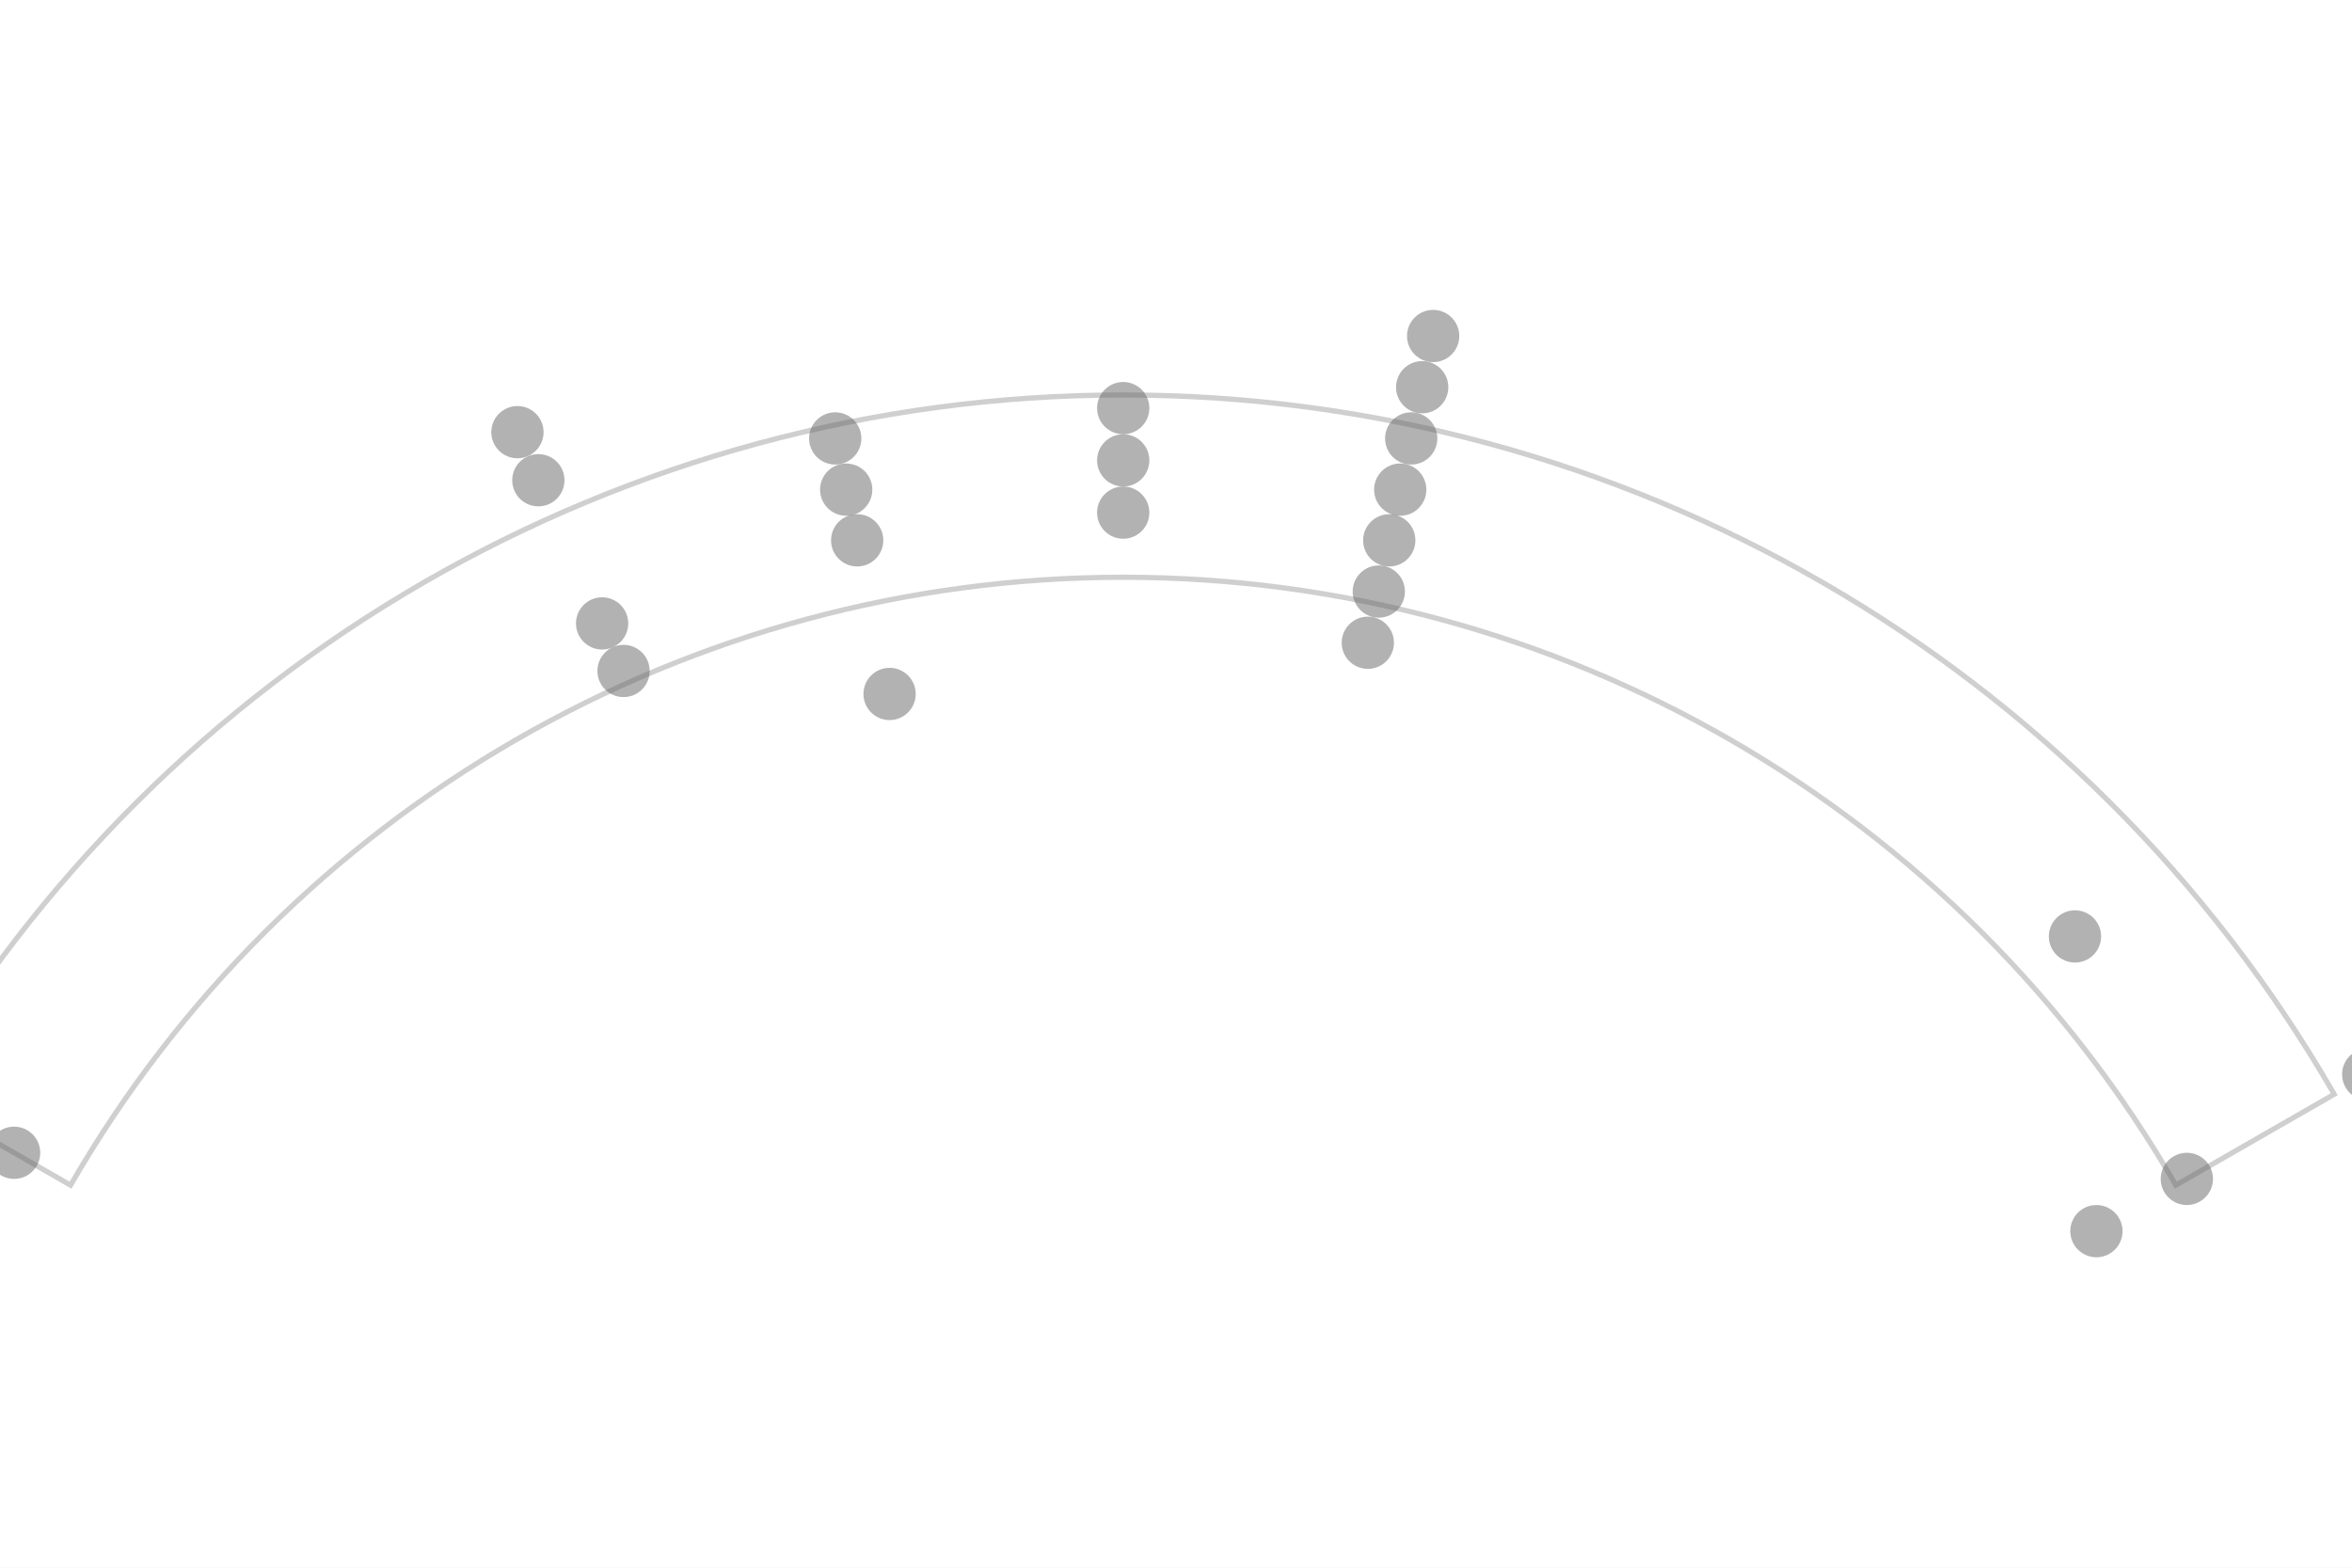
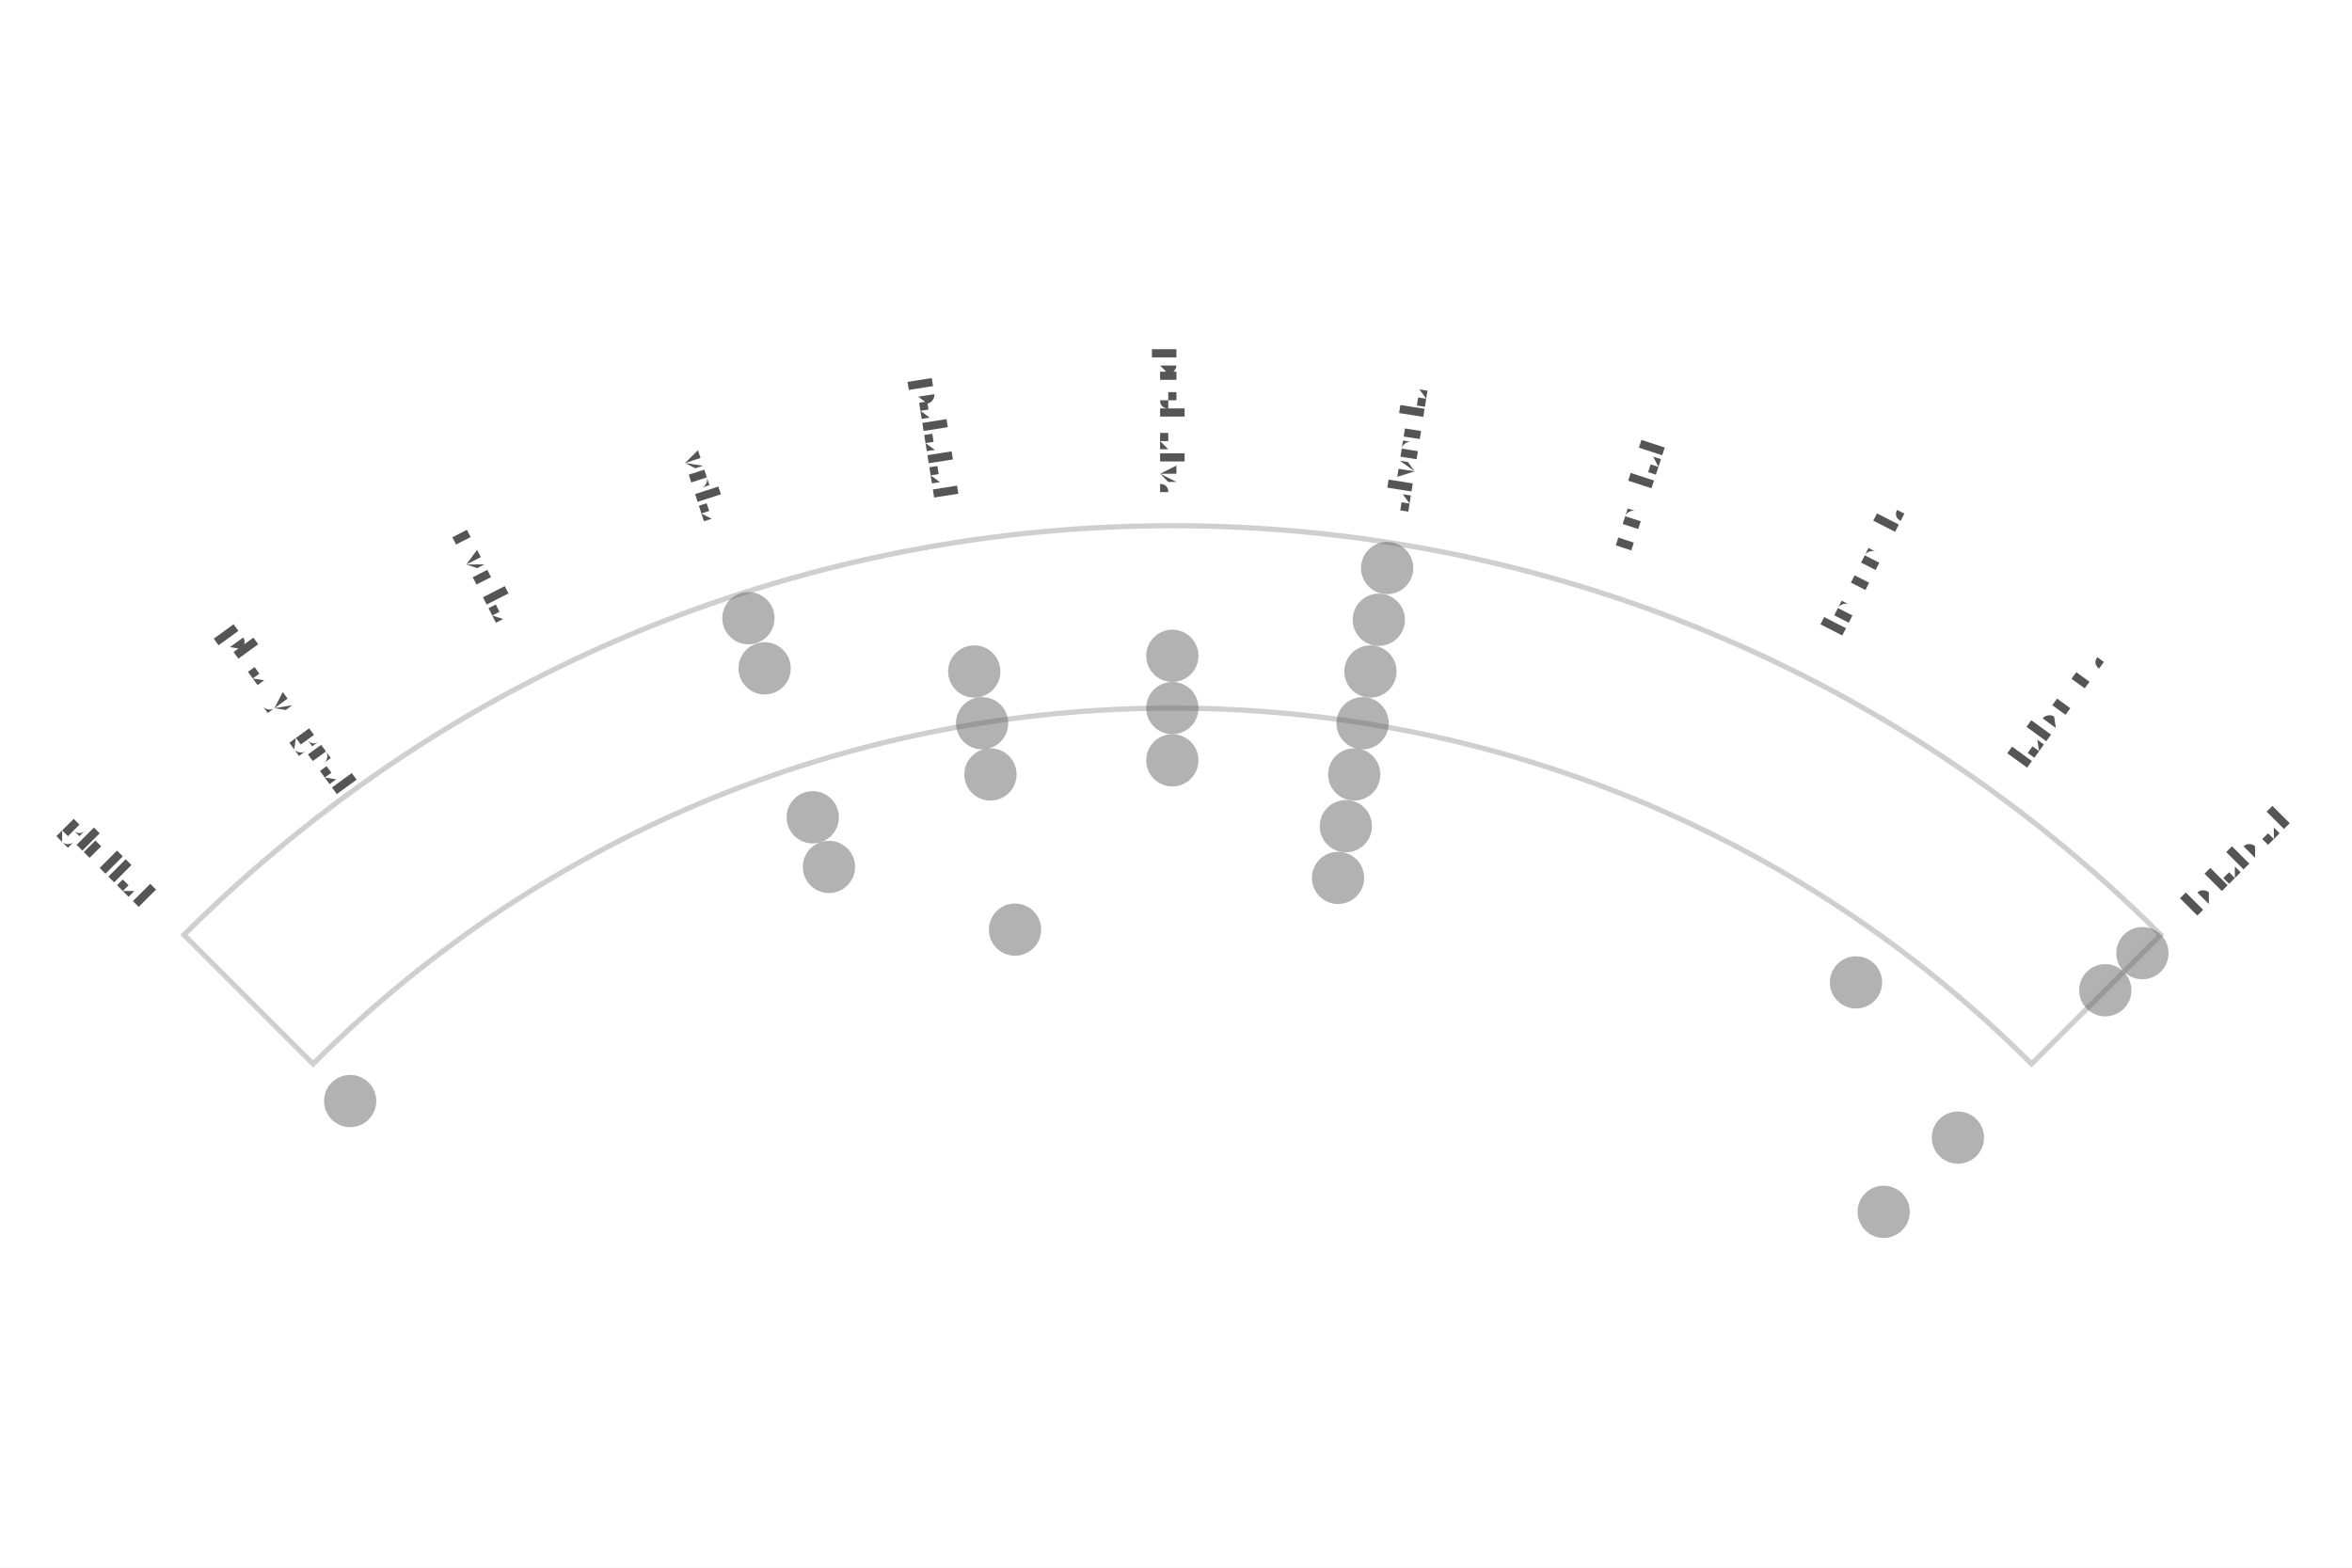
- <svg xmlns="http://www.w3.org/2000/svg" width="4.5in" height="3in" viewBox="-2.149 -3.431 4.5 3">
-   <rect x="-2.149" y="-3.431" width="4.5" height="3" fill="#ffffff" />
-   <path d="M -2.014 -1.163 A 2.325 2.325 0 0 1 2.014 -1.163 L 2.317 -1.337 A 2.675 2.675 0 0 0 -2.317 -1.337 Z" fill="none" stroke="#bbbbbb" stroke-width="0.01" stroke-linejoin="miter" stroke-linecap="butt" opacity="0.7" />
-   <circle cx="-1.159" cy="-2.604" r="0.05" fill="#666666" stroke="none" opacity="0.5" />
-   <circle cx="0.593" cy="-2.788" r="0.05" fill="#666666" stroke="none" opacity="0.5" />
-   <circle cx="2.468" cy="-1.425" r="0.05" fill="#666666" stroke="none" opacity="0.5" />
-   <circle cx="-1.119" cy="-2.512" r="0.05" fill="#666666" stroke="none" opacity="0.5" />
-   <circle cx="0.572" cy="-2.69" r="0.05" fill="#666666" stroke="none" opacity="0.5" />
-   <circle cx="2.382" cy="-1.375" r="0.05" fill="#666666" stroke="none" opacity="0.5" />
-   <circle cx="-0.551" cy="-2.592" r="0.05" fill="#666666" stroke="none" opacity="0.5" />
-   <circle cx="-0" cy="-2.65" r="0.05" fill="#666666" stroke="none" opacity="0.5" />
-   <circle cx="0.551" cy="-2.592" r="0.05" fill="#666666" stroke="none" opacity="0.5" />
-   <circle cx="-0.53" cy="-2.494" r="0.05" fill="#666666" stroke="none" opacity="0.5" />
-   <circle cx="-0" cy="-2.55" r="0.05" fill="#666666" stroke="none" opacity="0.5" />
-   <circle cx="0.53" cy="-2.494" r="0.05" fill="#666666" stroke="none" opacity="0.5" />
-   <circle cx="-2.122" cy="-1.225" r="0.05" fill="#666666" stroke="none" opacity="0.5" />
-   <circle cx="-0.997" cy="-2.238" r="0.05" fill="#666666" stroke="none" opacity="0.5" />
-   <circle cx="-0.509" cy="-2.397" r="0.05" fill="#666666" stroke="none" opacity="0.5" />
-   <circle cx="-0" cy="-2.45" r="0.05" fill="#666666" stroke="none" opacity="0.5" />
-   <circle cx="0.509" cy="-2.397" r="0.05" fill="#666666" stroke="none" opacity="0.5" />
-   <circle cx="1.821" cy="-1.639" r="0.05" fill="#666666" stroke="none" opacity="0.5" />
-   <circle cx="-0.956" cy="-2.147" r="0.05" fill="#666666" stroke="none" opacity="0.5" />
-   <circle cx="0.489" cy="-2.299" r="0.05" fill="#666666" stroke="none" opacity="0.5" />
-   <circle cx="2.035" cy="-1.175" r="0.05" fill="#666666" stroke="none" opacity="0.5" />
-   <circle cx="0.468" cy="-2.201" r="0.05" fill="#666666" stroke="none" opacity="0.5" />
-   <circle cx="-0.447" cy="-2.103" r="0.05" fill="#666666" stroke="none" opacity="0.5" />
-   <circle cx="1.862" cy="-1.075" r="0.05" fill="#666666" stroke="none" opacity="0.5" />
+ <svg xmlns="http://www.w3.org/2000/svg" width="4.5in" height="3in" viewBox="-2.243 -3.68 4.5 3">
+   <rect x="-2.243" y="-3.68" width="4.5" height="3" fill="#ffffff" />
+   <path d="M -1.644 -1.644 A 2.325 2.325 0 0 1 1.644 -1.644 L 1.891 -1.891 A 2.675 2.675 0 0 0 -1.891 -1.891 Z" fill="none" stroke="#bbbbbb" stroke-width="0.01" stroke-linejoin="miter" stroke-linecap="butt" opacity="0.7" />
+   <circle cx="-0.811" cy="-2.497" r="0.05" fill="#666666" stroke="none" opacity="0.5" />
+   <circle cx="0.411" cy="-2.593" r="0.05" fill="#666666" stroke="none" opacity="0.5" />
+   <circle cx="1.856" cy="-1.856" r="0.05" fill="#666666" stroke="none" opacity="0.5" />
+   <circle cx="-0.78" cy="-2.401" r="0.05" fill="#666666" stroke="none" opacity="0.5" />
+   <circle cx="0.395" cy="-2.494" r="0.05" fill="#666666" stroke="none" opacity="0.5" />
+   <circle cx="1.785" cy="-1.785" r="0.05" fill="#666666" stroke="none" opacity="0.5" />
+   <circle cx="-0.379" cy="-2.395" r="0.05" fill="#666666" stroke="none" opacity="0.5" />
+   <circle cx="-0" cy="-2.425" r="0.05" fill="#666666" stroke="none" opacity="0.5" />
+   <circle cx="0.379" cy="-2.395" r="0.05" fill="#666666" stroke="none" opacity="0.5" />
+   <circle cx="-0.364" cy="-2.296" r="0.05" fill="#666666" stroke="none" opacity="0.5" />
+   <circle cx="-0" cy="-2.325" r="0.05" fill="#666666" stroke="none" opacity="0.5" />
+   <circle cx="0.364" cy="-2.296" r="0.05" fill="#666666" stroke="none" opacity="0.5" />
+   <circle cx="-1.573" cy="-1.573" r="0.05" fill="#666666" stroke="none" opacity="0.5" />
+   <circle cx="-0.688" cy="-2.116" r="0.05" fill="#666666" stroke="none" opacity="0.5" />
+   <circle cx="-0.348" cy="-2.198" r="0.05" fill="#666666" stroke="none" opacity="0.5" />
+   <circle cx="-0" cy="-2.225" r="0.05" fill="#666666" stroke="none" opacity="0.5" />
+   <circle cx="0.348" cy="-2.198" r="0.05" fill="#666666" stroke="none" opacity="0.5" />
+   <circle cx="1.308" cy="-1.8" r="0.05" fill="#666666" stroke="none" opacity="0.5" />
+   <circle cx="-0.657" cy="-2.021" r="0.05" fill="#666666" stroke="none" opacity="0.5" />
+   <circle cx="0.332" cy="-2.099" r="0.05" fill="#666666" stroke="none" opacity="0.5" />
+   <circle cx="1.503" cy="-1.503" r="0.05" fill="#666666" stroke="none" opacity="0.5" />
+   <circle cx="0.317" cy="-2" r="0.05" fill="#666666" stroke="none" opacity="0.5" />
+   <circle cx="-0.301" cy="-1.901" r="0.05" fill="#666666" stroke="none" opacity="0.5" />
+   <circle cx="1.361" cy="-1.361" r="0.05" fill="#666666" stroke="none" opacity="0.5" />
+   <text transform="translate(-2.0329 -2.0329) rotate(45)" text-anchor="middle" dominant-baseline="middle" font-size="0.07" fill="#555555" font-family="'Gentium Book Plus', Charter, 'Charis SIL', Georgia, serif">glottal</text>
+   <text transform="translate(-1.6899 -2.3259) rotate(54)" text-anchor="middle" dominant-baseline="middle" font-size="0.07" fill="#555555" font-family="'Gentium Book Plus', Charter, 'Charis SIL', Georgia, serif">pharyngeal</text>
+   <text transform="translate(-1.3052 -2.5616) rotate(63)" text-anchor="middle" dominant-baseline="middle" font-size="0.07" fill="#555555" font-family="'Gentium Book Plus', Charter, 'Charis SIL', Georgia, serif">uvular</text>
+   <text transform="translate(-0.8884 -2.7343) rotate(72)" text-anchor="middle" dominant-baseline="middle" font-size="0.07" fill="#555555" font-family="'Gentium Book Plus', Charter, 'Charis SIL', Georgia, serif">velar</text>
+   <text transform="translate(-0.4497 -2.8396) rotate(81)" text-anchor="middle" dominant-baseline="middle" font-size="0.07" fill="#555555" font-family="'Gentium Book Plus', Charter, 'Charis SIL', Georgia, serif">palatal</text>
+   <text transform="translate(-0 -2.875) rotate(90)" text-anchor="middle" dominant-baseline="middle" font-size="0.07" fill="#555555" font-family="'Gentium Book Plus', Charter, 'Charis SIL', Georgia, serif">post-alv.</text>
+   <text transform="translate(0.4497 -2.8396) rotate(-81)" text-anchor="middle" dominant-baseline="middle" font-size="0.07" fill="#555555" font-family="'Gentium Book Plus', Charter, 'Charis SIL', Georgia, serif">alveolar</text>
+   <text transform="translate(0.8884 -2.7343) rotate(-72)" text-anchor="middle" dominant-baseline="middle" font-size="0.07" fill="#555555" font-family="'Gentium Book Plus', Charter, 'Charis SIL', Georgia, serif">dental</text>
+   <text transform="translate(1.3052 -2.5616) rotate(-63)" text-anchor="middle" dominant-baseline="middle" font-size="0.07" fill="#555555" font-family="'Gentium Book Plus', Charter, 'Charis SIL', Georgia, serif">interdent.</text>
+   <text transform="translate(1.6899 -2.3259) rotate(-54)" text-anchor="middle" dominant-baseline="middle" font-size="0.07" fill="#555555" font-family="'Gentium Book Plus', Charter, 'Charis SIL', Georgia, serif">labio-d.</text>
+   <text transform="translate(2.0329 -2.0329) rotate(-45)" text-anchor="middle" dominant-baseline="middle" font-size="0.07" fill="#555555" font-family="'Gentium Book Plus', Charter, 'Charis SIL', Georgia, serif">bilabial</text>
</svg>
